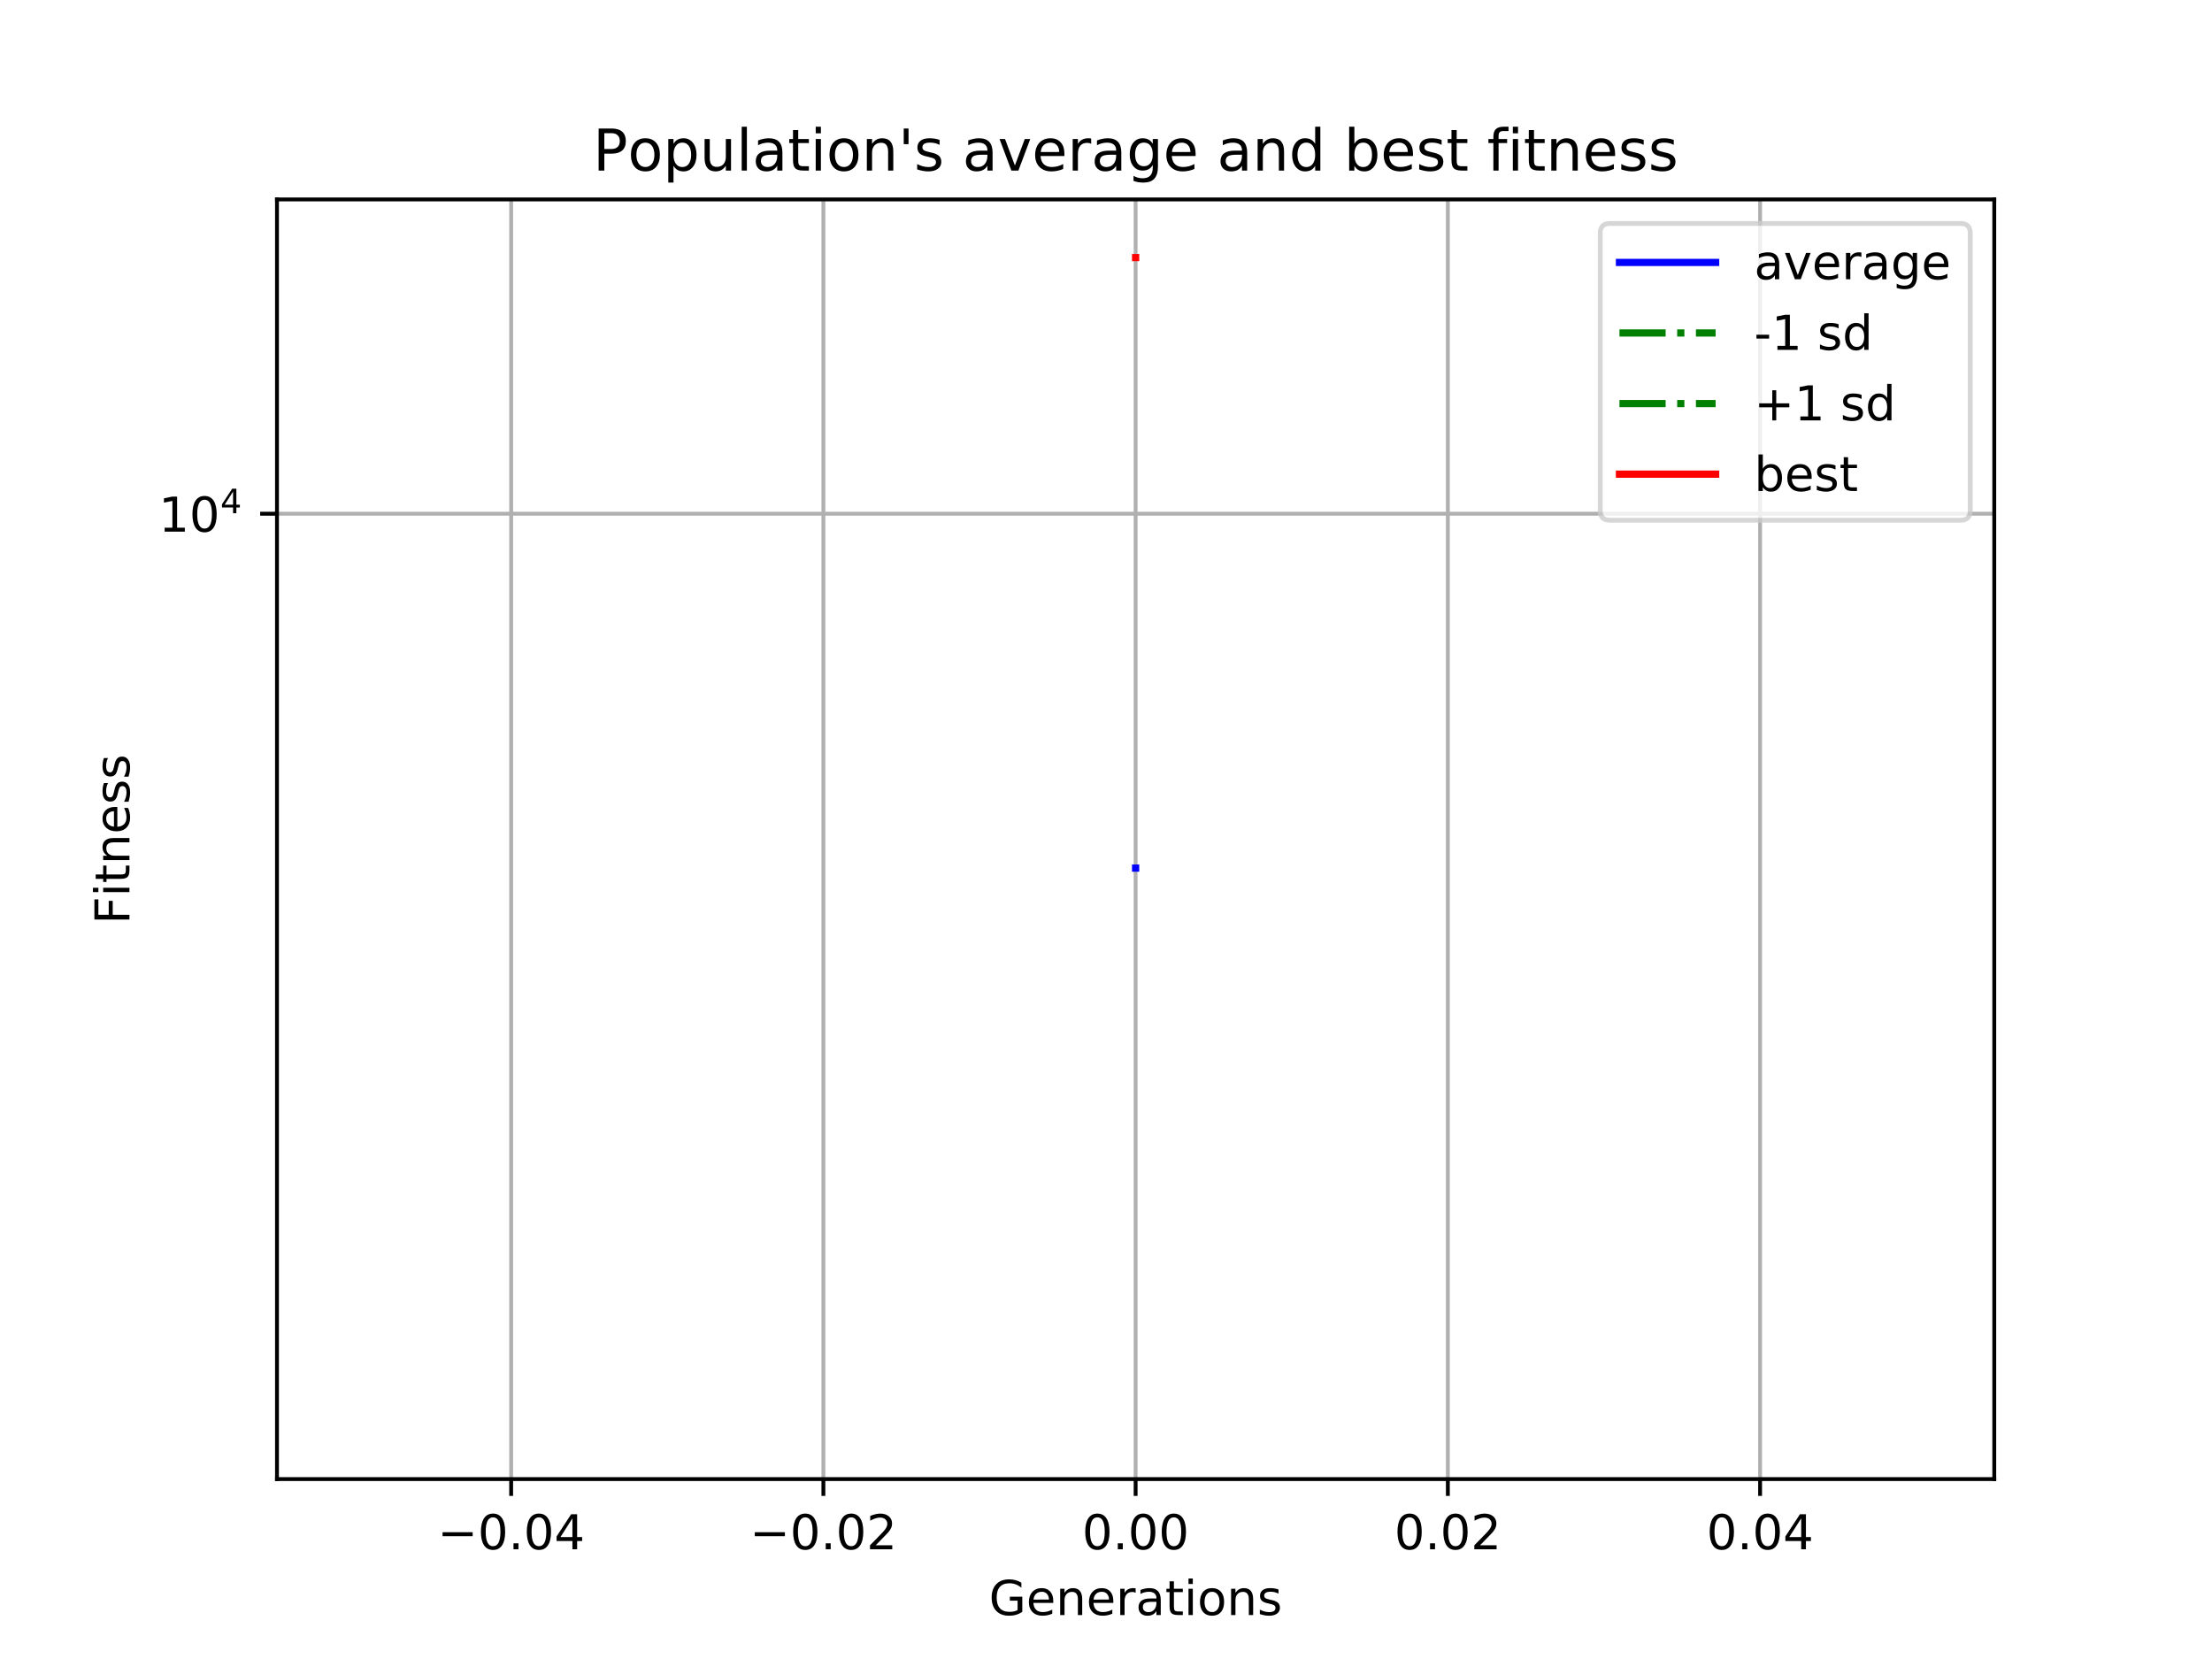
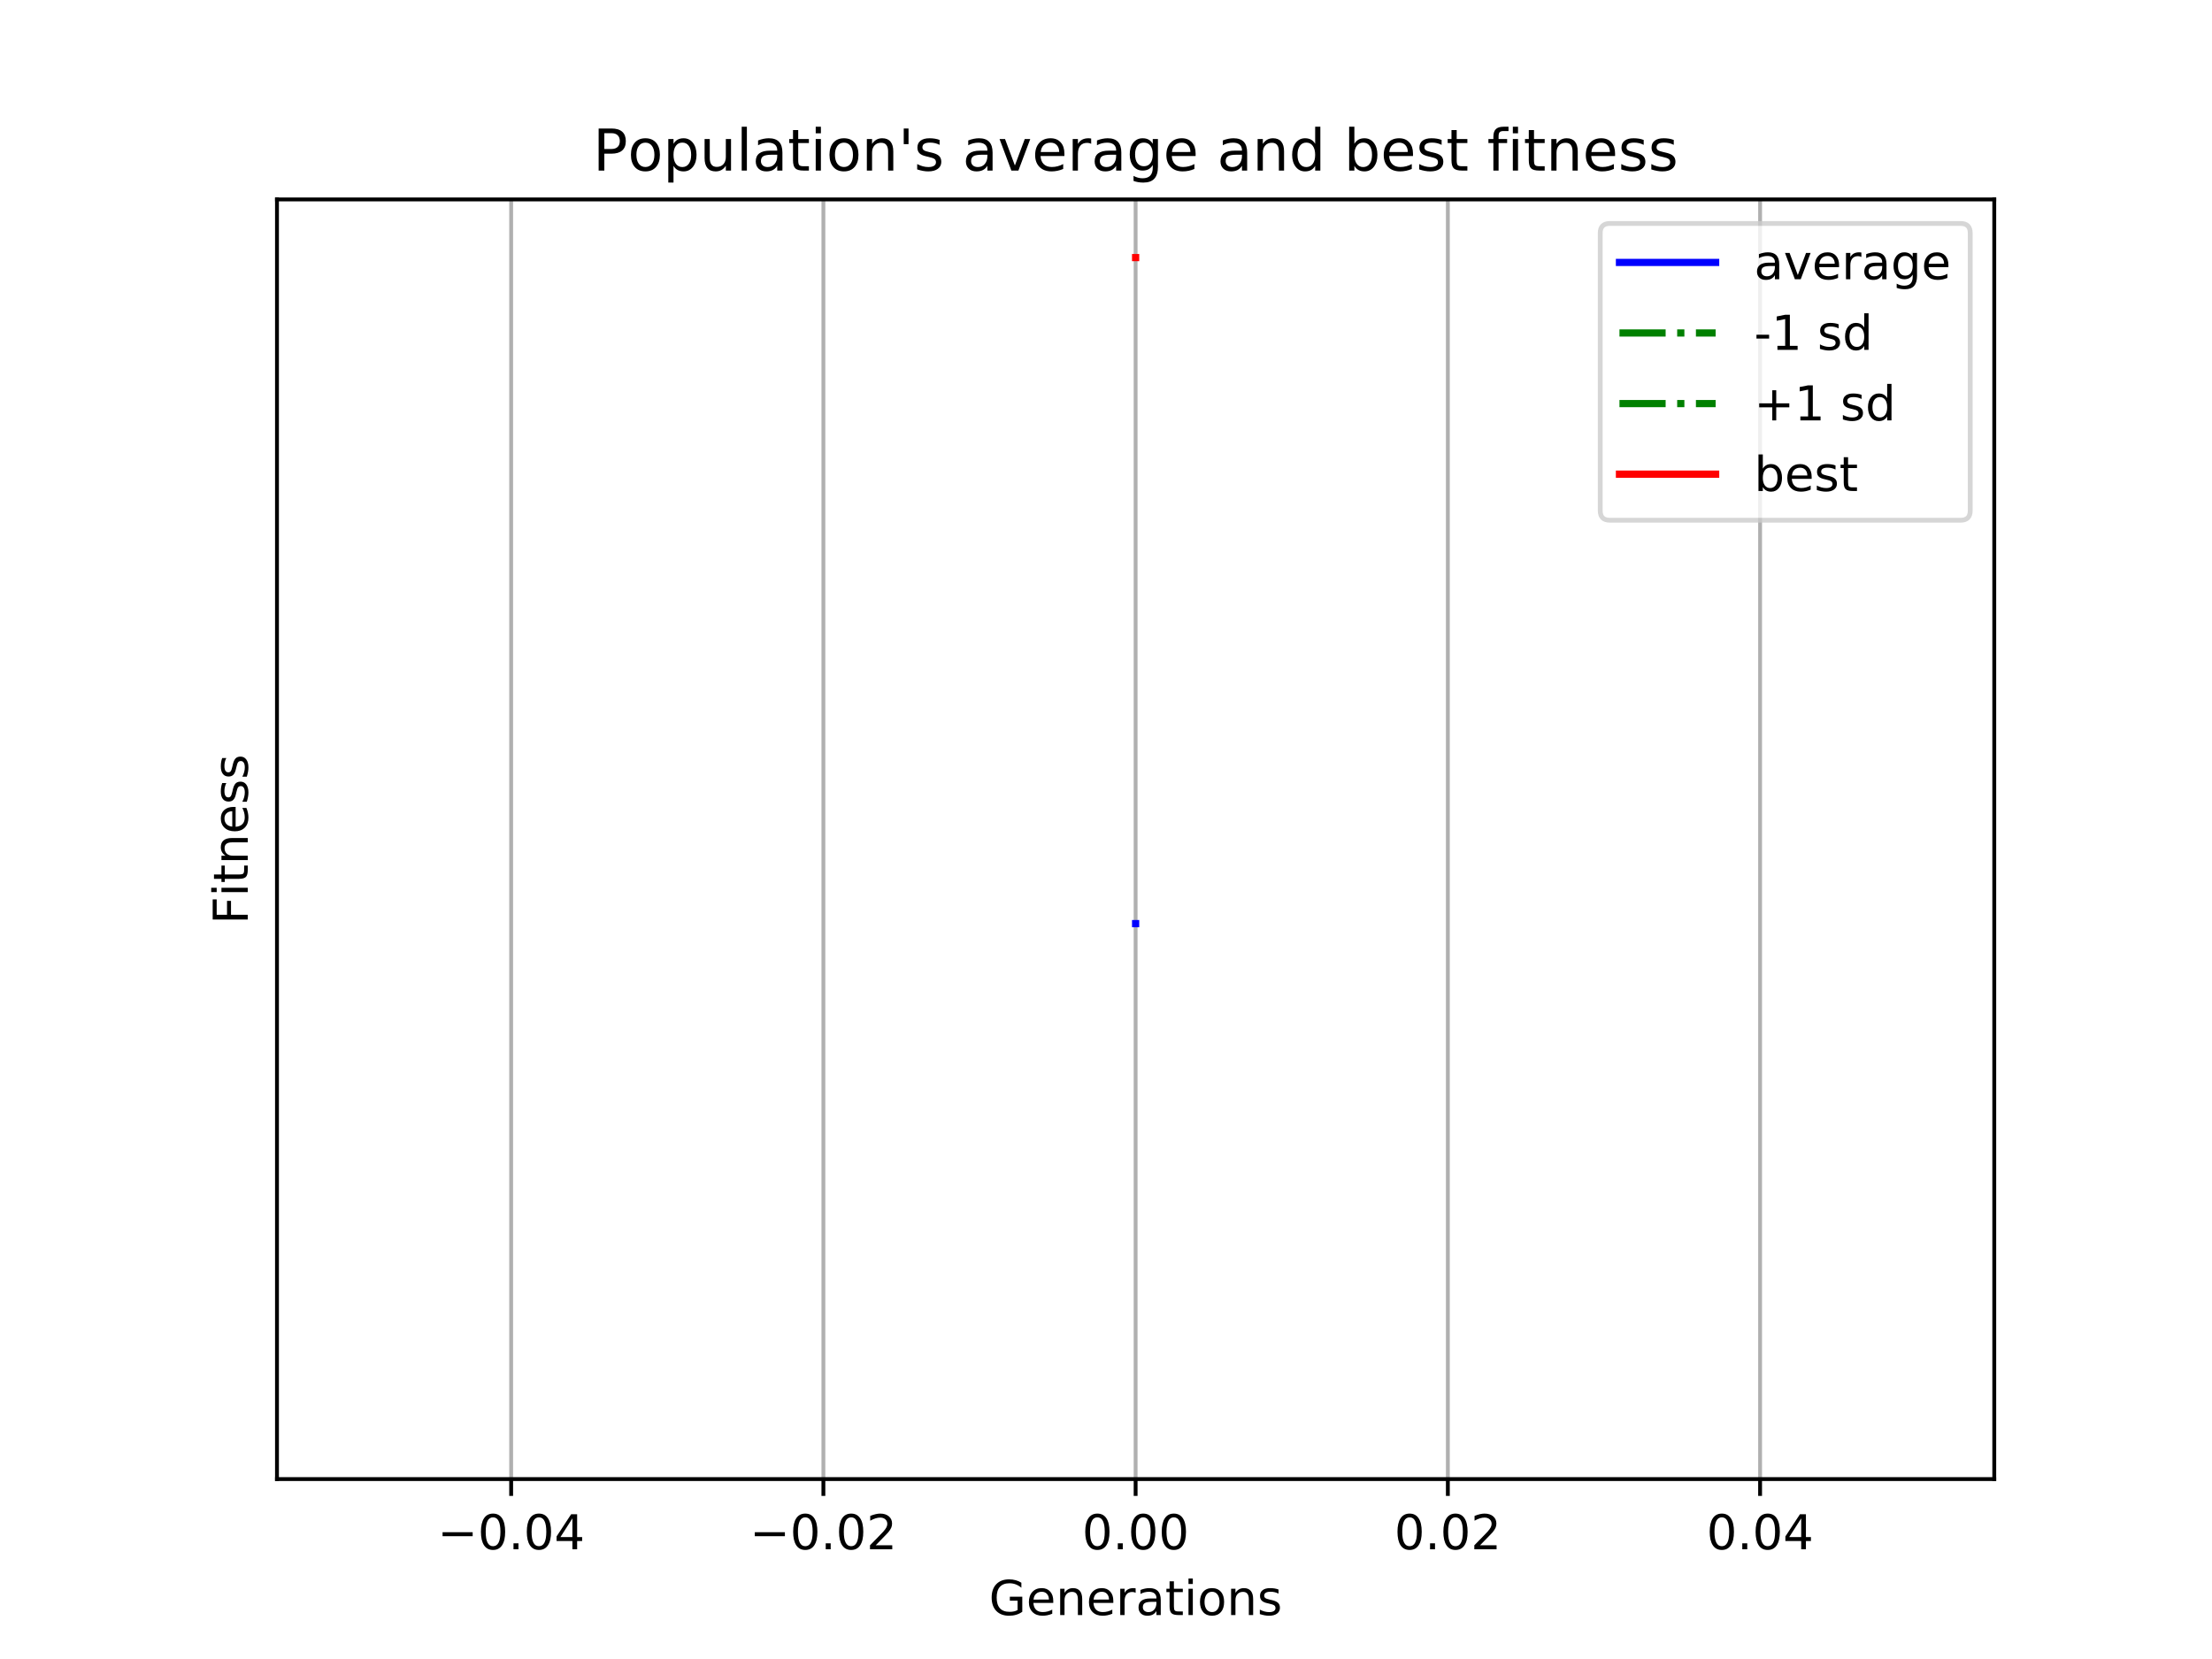
<svg xmlns="http://www.w3.org/2000/svg" xmlns:xlink="http://www.w3.org/1999/xlink" height="345pt" version="1.1" viewBox="0 0 460 345" width="460pt">
  <defs>
    <style type="text/css">
*{stroke-linecap:butt;stroke-linejoin:round;}
  </style>
  </defs>
  <g id="figure_1">
    <g id="patch_1">
      <path d="M 0 345.6  L 460.8 345.6  L 460.8 0  L 0 0  z " style="fill:#ffffff;" />
    </g>
    <g id="axes_1">
      <g id="patch_2">
        <path d="M 57.6 307.584  L 414.72 307.584  L 414.72 41.472  L 57.6 41.472  z " style="fill:#ffffff;" />
      </g>
      <g id="matplotlib.axis_1">
        <g id="xtick_1">
          <g id="line2d_1">
-             <path clip-path="url(#pa293007d3a)" d="M 106.298 307.584  L 106.298 41.472  " style="fill:none;stroke:#b0b0b0;stroke-linecap:square;stroke-width:0.8;" />
+             <path clip-path="url(#p4655fd6256)" d="M 106.298 307.584  L 106.298 41.472  " style="fill:none;stroke:#b0b0b0;stroke-linecap:square;stroke-width:0.8;" />
          </g>
          <g id="line2d_2">
            <defs>
-               <path d="M 0 0  L 0 3.5  " id="m9f7712fd68" style="stroke:#000000;stroke-width:0.8;" />
+               <path d="M 0 0  L 0 3.5  " id="md8f0e5d4e6" style="stroke:#000000;stroke-width:0.8;" />
            </defs>
            <g>
-               <use style="stroke:#000000;stroke-width:0.8;" x="106.298" xlink:href="#m9f7712fd68" y="307.584" />
+               <use style="stroke:#000000;stroke-width:0.8;" x="106.298" xlink:href="#md8f0e5d4e6" y="307.584" />
            </g>
          </g>
          <g id="text_1">
            <defs>
              <path d="M 10.594 35.5  L 73.188 35.5  L 73.188 27.203  L 10.594 27.203  z " id="DejaVuSans-2212" />
              <path d="M 31.781 66.406  Q 24.172 66.406 20.328 58.906  Q 16.5 51.422 16.5 36.375  Q 16.5 21.391 20.328 13.891  Q 24.172 6.391 31.781 6.391  Q 39.453 6.391 43.281 13.891  Q 47.125 21.391 47.125 36.375  Q 47.125 51.422 43.281 58.906  Q 39.453 66.406 31.781 66.406  z M 31.781 74.219  Q 44.047 74.219 50.516 64.516  Q 56.984 54.828 56.984 36.375  Q 56.984 17.969 50.516 8.266  Q 44.047 -1.422 31.781 -1.422  Q 19.531 -1.422 13.062 8.266  Q 6.594 17.969 6.594 36.375  Q 6.594 54.828 13.062 64.516  Q 19.531 74.219 31.781 74.219  z " id="DejaVuSans-30" />
              <path d="M 10.688 12.406  L 21 12.406  L 21 0  L 10.688 0  z " id="DejaVuSans-2e" />
              <path d="M 37.797 64.312  L 12.891 25.391  L 37.797 25.391  z M 35.203 72.906  L 47.609 72.906  L 47.609 25.391  L 58.016 25.391  L 58.016 17.188  L 47.609 17.188  L 47.609 0  L 37.797 0  L 37.797 17.188  L 4.891 17.188  L 4.891 26.703  z " id="DejaVuSans-34" />
            </defs>
            <g transform="translate(90.97553 322.1824)scale(0.1 -0.1)">
              <use xlink:href="#DejaVuSans-2212" />
              <use x="83.789" xlink:href="#DejaVuSans-30" />
              <use x="147.412" xlink:href="#DejaVuSans-2e" />
              <use x="179.199" xlink:href="#DejaVuSans-30" />
              <use x="242.822" xlink:href="#DejaVuSans-34" />
            </g>
          </g>
        </g>
        <g id="xtick_2">
          <g id="line2d_3">
-             <path clip-path="url(#pa293007d3a)" d="M 171.229 307.584  L 171.229 41.472  " style="fill:none;stroke:#b0b0b0;stroke-linecap:square;stroke-width:0.8;" />
+             <path clip-path="url(#p4655fd6256)" d="M 171.229 307.584  L 171.229 41.472  " style="fill:none;stroke:#b0b0b0;stroke-linecap:square;stroke-width:0.8;" />
          </g>
          <g id="line2d_4">
            <g>
-               <use style="stroke:#000000;stroke-width:0.8;" x="171.229" xlink:href="#m9f7712fd68" y="307.584" />
+               <use style="stroke:#000000;stroke-width:0.8;" x="171.229" xlink:href="#md8f0e5d4e6" y="307.584" />
            </g>
          </g>
          <g id="text_2">
            <defs>
              <path d="M 19.188 8.297  L 53.609 8.297  L 53.609 0  L 7.328 0  L 7.328 8.297  Q 12.938 14.109 22.625 23.891  Q 32.328 33.688 34.812 36.531  Q 39.547 41.844 41.422 45.531  Q 43.312 49.219 43.312 52.781  Q 43.312 58.594 39.234 62.25  Q 35.156 65.922 28.609 65.922  Q 23.969 65.922 18.812 64.312  Q 13.672 62.703 7.812 59.422  L 7.812 69.391  Q 13.766 71.781 18.938 73  Q 24.125 74.219 28.422 74.219  Q 39.75 74.219 46.484 68.547  Q 53.219 62.891 53.219 53.422  Q 53.219 48.922 51.531 44.891  Q 49.859 40.875 45.406 35.406  Q 44.188 33.984 37.641 27.219  Q 31.109 20.453 19.188 8.297  z " id="DejaVuSans-32" />
            </defs>
            <g transform="translate(155.9064 322.1824)scale(0.1 -0.1)">
              <use xlink:href="#DejaVuSans-2212" />
              <use x="83.789" xlink:href="#DejaVuSans-30" />
              <use x="147.412" xlink:href="#DejaVuSans-2e" />
              <use x="179.199" xlink:href="#DejaVuSans-30" />
              <use x="242.822" xlink:href="#DejaVuSans-32" />
            </g>
          </g>
        </g>
        <g id="xtick_3">
          <g id="line2d_5">
-             <path clip-path="url(#pa293007d3a)" d="M 236.16 307.584  L 236.16 41.472  " style="fill:none;stroke:#b0b0b0;stroke-linecap:square;stroke-width:0.8;" />
+             <path clip-path="url(#p4655fd6256)" d="M 236.16 307.584  L 236.16 41.472  " style="fill:none;stroke:#b0b0b0;stroke-linecap:square;stroke-width:0.8;" />
          </g>
          <g id="line2d_6">
            <g>
-               <use style="stroke:#000000;stroke-width:0.8;" x="236.16" xlink:href="#m9f7712fd68" y="307.584" />
+               <use style="stroke:#000000;stroke-width:0.8;" x="236.16" xlink:href="#md8f0e5d4e6" y="307.584" />
            </g>
          </g>
          <g id="text_3">
            <g transform="translate(225.0272 322.1824)scale(0.1 -0.1)">
              <use xlink:href="#DejaVuSans-30" />
              <use x="63.623" xlink:href="#DejaVuSans-2e" />
              <use x="95.41" xlink:href="#DejaVuSans-30" />
              <use x="159.033" xlink:href="#DejaVuSans-30" />
            </g>
          </g>
        </g>
        <g id="xtick_4">
          <g id="line2d_7">
-             <path clip-path="url(#pa293007d3a)" d="M 301.091 307.584  L 301.091 41.472  " style="fill:none;stroke:#b0b0b0;stroke-linecap:square;stroke-width:0.8;" />
+             <path clip-path="url(#p4655fd6256)" d="M 301.091 307.584  L 301.091 41.472  " style="fill:none;stroke:#b0b0b0;stroke-linecap:square;stroke-width:0.8;" />
          </g>
          <g id="line2d_8">
            <g>
-               <use style="stroke:#000000;stroke-width:0.8;" x="301.091" xlink:href="#m9f7712fd68" y="307.584" />
+               <use style="stroke:#000000;stroke-width:0.8;" x="301.091" xlink:href="#md8f0e5d4e6" y="307.584" />
            </g>
          </g>
          <g id="text_4">
            <g transform="translate(289.9581 322.1824)scale(0.1 -0.1)">
              <use xlink:href="#DejaVuSans-30" />
              <use x="63.623" xlink:href="#DejaVuSans-2e" />
              <use x="95.41" xlink:href="#DejaVuSans-30" />
              <use x="159.033" xlink:href="#DejaVuSans-32" />
            </g>
          </g>
        </g>
        <g id="xtick_5">
          <g id="line2d_9">
-             <path clip-path="url(#pa293007d3a)" d="M 366.022 307.584  L 366.022 41.472  " style="fill:none;stroke:#b0b0b0;stroke-linecap:square;stroke-width:0.8;" />
+             <path clip-path="url(#p4655fd6256)" d="M 366.022 307.584  L 366.022 41.472  " style="fill:none;stroke:#b0b0b0;stroke-linecap:square;stroke-width:0.8;" />
          </g>
          <g id="line2d_10">
            <g>
-               <use style="stroke:#000000;stroke-width:0.8;" x="366.022" xlink:href="#m9f7712fd68" y="307.584" />
+               <use style="stroke:#000000;stroke-width:0.8;" x="366.022" xlink:href="#md8f0e5d4e6" y="307.584" />
            </g>
          </g>
          <g id="text_5">
            <g transform="translate(354.889 322.1824)scale(0.1 -0.1)">
              <use xlink:href="#DejaVuSans-30" />
              <use x="63.623" xlink:href="#DejaVuSans-2e" />
              <use x="95.41" xlink:href="#DejaVuSans-30" />
              <use x="159.033" xlink:href="#DejaVuSans-34" />
            </g>
          </g>
        </g>
        <g id="text_6">
          <defs>
            <path d="M 59.516 10.406  L 59.516 29.984  L 43.406 29.984  L 43.406 38.094  L 69.281 38.094  L 69.281 6.781  Q 63.578 2.734 56.688 0.656  Q 49.812 -1.422 42 -1.422  Q 24.906 -1.422 15.25 8.562  Q 5.609 18.562 5.609 36.375  Q 5.609 54.25 15.25 64.234  Q 24.906 74.219 42 74.219  Q 49.125 74.219 55.547 72.453  Q 61.969 70.703 67.391 67.281  L 67.391 56.781  Q 61.922 61.422 55.766 63.766  Q 49.609 66.109 42.828 66.109  Q 29.438 66.109 22.719 58.641  Q 16.016 51.172 16.016 36.375  Q 16.016 21.625 22.719 14.156  Q 29.438 6.688 42.828 6.688  Q 48.047 6.688 52.141 7.594  Q 56.25 8.5 59.516 10.406  z " id="DejaVuSans-47" />
            <path d="M 56.203 29.594  L 56.203 25.203  L 14.891 25.203  Q 15.484 15.922 20.484 11.062  Q 25.484 6.203 34.422 6.203  Q 39.594 6.203 44.453 7.469  Q 49.312 8.734 54.109 11.281  L 54.109 2.781  Q 49.266 0.734 44.188 -0.344  Q 39.109 -1.422 33.891 -1.422  Q 20.797 -1.422 13.156 6.188  Q 5.516 13.812 5.516 26.812  Q 5.516 40.234 12.766 48.109  Q 20.016 56 32.328 56  Q 43.359 56 49.781 48.891  Q 56.203 41.797 56.203 29.594  z M 47.219 32.234  Q 47.125 39.594 43.094 43.984  Q 39.062 48.391 32.422 48.391  Q 24.906 48.391 20.391 44.141  Q 15.875 39.891 15.188 32.172  z " id="DejaVuSans-65" />
            <path d="M 54.891 33.016  L 54.891 0  L 45.906 0  L 45.906 32.719  Q 45.906 40.484 42.875 44.328  Q 39.844 48.188 33.797 48.188  Q 26.516 48.188 22.312 43.547  Q 18.109 38.922 18.109 30.906  L 18.109 0  L 9.078 0  L 9.078 54.688  L 18.109 54.688  L 18.109 46.188  Q 21.344 51.125 25.703 53.562  Q 30.078 56 35.797 56  Q 45.219 56 50.047 50.172  Q 54.891 44.344 54.891 33.016  z " id="DejaVuSans-6e" />
            <path d="M 41.109 46.297  Q 39.594 47.172 37.812 47.578  Q 36.031 48 33.891 48  Q 26.266 48 22.188 43.047  Q 18.109 38.094 18.109 28.812  L 18.109 0  L 9.078 0  L 9.078 54.688  L 18.109 54.688  L 18.109 46.188  Q 20.953 51.172 25.484 53.578  Q 30.031 56 36.531 56  Q 37.453 56 38.578 55.875  Q 39.703 55.766 41.062 55.516  z " id="DejaVuSans-72" />
            <path d="M 34.281 27.484  Q 23.391 27.484 19.188 25  Q 14.984 22.516 14.984 16.5  Q 14.984 11.719 18.141 8.906  Q 21.297 6.109 26.703 6.109  Q 34.188 6.109 38.703 11.406  Q 43.219 16.703 43.219 25.484  L 43.219 27.484  z M 52.203 31.203  L 52.203 0  L 43.219 0  L 43.219 8.297  Q 40.141 3.328 35.547 0.953  Q 30.953 -1.422 24.312 -1.422  Q 15.922 -1.422 10.953 3.297  Q 6 8.016 6 15.922  Q 6 25.141 12.172 29.828  Q 18.359 34.516 30.609 34.516  L 43.219 34.516  L 43.219 35.406  Q 43.219 41.609 39.141 45  Q 35.062 48.391 27.688 48.391  Q 23 48.391 18.547 47.266  Q 14.109 46.141 10.016 43.891  L 10.016 52.203  Q 14.938 54.109 19.578 55.047  Q 24.219 56 28.609 56  Q 40.484 56 46.344 49.844  Q 52.203 43.703 52.203 31.203  z " id="DejaVuSans-61" />
            <path d="M 18.312 70.219  L 18.312 54.688  L 36.812 54.688  L 36.812 47.703  L 18.312 47.703  L 18.312 18.016  Q 18.312 11.328 20.141 9.422  Q 21.969 7.516 27.594 7.516  L 36.812 7.516  L 36.812 0  L 27.594 0  Q 17.188 0 13.234 3.875  Q 9.281 7.766 9.281 18.016  L 9.281 47.703  L 2.688 47.703  L 2.688 54.688  L 9.281 54.688  L 9.281 70.219  z " id="DejaVuSans-74" />
            <path d="M 9.422 54.688  L 18.406 54.688  L 18.406 0  L 9.422 0  z M 9.422 75.984  L 18.406 75.984  L 18.406 64.594  L 9.422 64.594  z " id="DejaVuSans-69" />
            <path d="M 30.609 48.391  Q 23.391 48.391 19.188 42.75  Q 14.984 37.109 14.984 27.297  Q 14.984 17.484 19.156 11.844  Q 23.344 6.203 30.609 6.203  Q 37.797 6.203 41.984 11.859  Q 46.188 17.531 46.188 27.297  Q 46.188 37.016 41.984 42.703  Q 37.797 48.391 30.609 48.391  z M 30.609 56  Q 42.328 56 49.016 48.375  Q 55.719 40.766 55.719 27.297  Q 55.719 13.875 49.016 6.219  Q 42.328 -1.422 30.609 -1.422  Q 18.844 -1.422 12.172 6.219  Q 5.516 13.875 5.516 27.297  Q 5.516 40.766 12.172 48.375  Q 18.844 56 30.609 56  z " id="DejaVuSans-6f" />
            <path d="M 44.281 53.078  L 44.281 44.578  Q 40.484 46.531 36.375 47.5  Q 32.281 48.484 27.875 48.484  Q 21.188 48.484 17.844 46.438  Q 14.5 44.391 14.5 40.281  Q 14.5 37.156 16.891 35.375  Q 19.281 33.594 26.516 31.984  L 29.594 31.297  Q 39.156 29.25 43.188 25.516  Q 47.219 21.781 47.219 15.094  Q 47.219 7.469 41.188 3.016  Q 35.156 -1.422 24.609 -1.422  Q 20.219 -1.422 15.453 -0.562  Q 10.688 0.297 5.422 2  L 5.422 11.281  Q 10.406 8.688 15.234 7.391  Q 20.062 6.109 24.812 6.109  Q 31.156 6.109 34.562 8.281  Q 37.984 10.453 37.984 14.406  Q 37.984 18.062 35.516 20.016  Q 33.062 21.969 24.703 23.781  L 21.578 24.516  Q 13.234 26.266 9.516 29.906  Q 5.812 33.547 5.812 39.891  Q 5.812 47.609 11.281 51.797  Q 16.75 56 26.812 56  Q 31.781 56 36.172 55.266  Q 40.578 54.547 44.281 53.078  z " id="DejaVuSans-73" />
          </defs>
          <g transform="translate(205.6623 335.8606)scale(0.1 -0.1)">
            <use xlink:href="#DejaVuSans-47" />
            <use x="77.49" xlink:href="#DejaVuSans-65" />
            <use x="139.014" xlink:href="#DejaVuSans-6e" />
            <use x="202.393" xlink:href="#DejaVuSans-65" />
            <use x="263.916" xlink:href="#DejaVuSans-72" />
            <use x="305.029" xlink:href="#DejaVuSans-61" />
            <use x="366.309" xlink:href="#DejaVuSans-74" />
            <use x="405.518" xlink:href="#DejaVuSans-69" />
            <use x="433.301" xlink:href="#DejaVuSans-6f" />
            <use x="494.482" xlink:href="#DejaVuSans-6e" />
            <use x="557.861" xlink:href="#DejaVuSans-73" />
          </g>
        </g>
      </g>
      <g id="matplotlib.axis_2">
-         <g id="ytick_1">
-           <g id="line2d_11">
-             <path clip-path="url(#pa293007d3a)" d="M 57.6 106.831  L 414.72 106.831  " style="fill:none;stroke:#b0b0b0;stroke-linecap:square;stroke-width:0.8;" />
-           </g>
-           <g id="line2d_12">
-             <defs>
-               <path d="M 0 0  L -3.5 0  " id="ma085d88718" style="stroke:#000000;stroke-width:0.8;" />
-             </defs>
-             <g>
-               <use style="stroke:#000000;stroke-width:0.8;" x="57.6" xlink:href="#ma085d88718" y="106.831" />
-             </g>
-           </g>
-           <g id="text_7">
-             <defs>
-               <path d="M 12.406 8.297  L 28.516 8.297  L 28.516 63.922  L 10.984 60.406  L 10.984 69.391  L 28.422 72.906  L 38.281 72.906  L 38.281 8.297  L 54.391 8.297  L 54.391 0  L 12.406 0  z " id="DejaVuSans-31" />
-             </defs>
-             <g transform="translate(33 110.6298)scale(0.1 -0.1)">
-               <use transform="translate(0 0.684375)" xlink:href="#DejaVuSans-31" />
-               <use transform="translate(63.62305 0.684375)" xlink:href="#DejaVuSans-30" />
-               <use transform="translate(128.2031 38.96563)scale(0.7)" xlink:href="#DejaVuSans-34" />
-             </g>
-           </g>
-         </g>
-         <g id="ytick_2">
-           <g id="line2d_13">
-             <defs>
-               <path d="M 0 0  L -2 0  " id="m8a34fb9df0" style="stroke:#000000;stroke-width:0.6;" />
-             </defs>
-             <g>
-               <use style="stroke:#000000;stroke-width:0.6;" x="57.6" xlink:href="#m8a34fb9df0" y="106.831" />
-             </g>
-           </g>
-         </g>
-         <g id="text_8">
+         <g id="text_7">
          <defs>
            <path d="M 9.812 72.906  L 51.703 72.906  L 51.703 64.594  L 19.672 64.594  L 19.672 43.109  L 48.578 43.109  L 48.578 34.812  L 19.672 34.812  L 19.672 0  L 9.812 0  z " id="DejaVuSans-46" />
          </defs>
-           <g transform="translate(26.92031 192.2022)rotate(-90)scale(0.1 -0.1)">
+           <g transform="translate(51.52031 192.2022)rotate(-90)scale(0.1 -0.1)">
            <use xlink:href="#DejaVuSans-46" />
            <use x="57.41" xlink:href="#DejaVuSans-69" />
            <use x="85.193" xlink:href="#DejaVuSans-74" />
            <use x="124.402" xlink:href="#DejaVuSans-6e" />
            <use x="187.781" xlink:href="#DejaVuSans-65" />
            <use x="249.305" xlink:href="#DejaVuSans-73" />
            <use x="301.404" xlink:href="#DejaVuSans-73" />
          </g>
        </g>
      </g>
+       <g id="line2d_11">
+         <path clip-path="url(#p4655fd6256)" d="M 236.16 192.076  " style="fill:none;stroke:#0000ff;stroke-linecap:square;stroke-width:1.5;" />
+       </g>
+       <g id="line2d_12">
+         <path clip-path="url(#p4655fd6256)" d="M 236.16 295.488  " style="fill:none;stroke:#008000;stroke-dasharray:9.6,2.4,1.5,2.4;stroke-dashoffset:0;stroke-width:1.5;" />
+       </g>
+       <g id="line2d_13">
+         <path clip-path="url(#p4655fd6256)" d="M 236.16 100.939  " style="fill:none;stroke:#008000;stroke-dasharray:9.6,2.4,1.5,2.4;stroke-dashoffset:0;stroke-width:1.5;" />
+       </g>
      <g id="line2d_14">
-         <path clip-path="url(#pa293007d3a)" d="M 236.16 180.527  " style="fill:none;stroke:#0000ff;stroke-linecap:square;stroke-width:1.5;" />
-       </g>
-       <g id="line2d_15">
-         <path clip-path="url(#pa293007d3a)" d="M 236.16 295.488  " style="fill:none;stroke:#008000;stroke-dasharray:9.6,2.4,1.5,2.4;stroke-dashoffset:0;stroke-width:1.5;" />
-       </g>
-       <g id="line2d_16">
-         <path clip-path="url(#pa293007d3a)" d="M 236.16 107.385  " style="fill:none;stroke:#008000;stroke-dasharray:9.6,2.4,1.5,2.4;stroke-dashoffset:0;stroke-width:1.5;" />
-       </g>
-       <g id="line2d_17">
-         <path clip-path="url(#pa293007d3a)" d="M 236.16 53.568  " style="fill:none;stroke:#ff0000;stroke-linecap:square;stroke-width:1.5;" />
+         <path clip-path="url(#p4655fd6256)" d="M 236.16 53.568  " style="fill:none;stroke:#ff0000;stroke-linecap:square;stroke-width:1.5;" />
      </g>
      <g id="patch_3">
        <path d="M 57.6 307.584  L 57.6 41.472  " style="fill:none;stroke:#000000;stroke-linecap:square;stroke-linejoin:miter;stroke-width:0.8;" />
      </g>
      <g id="patch_4">
        <path d="M 414.72 307.584  L 414.72 41.472  " style="fill:none;stroke:#000000;stroke-linecap:square;stroke-linejoin:miter;stroke-width:0.8;" />
      </g>
      <g id="patch_5">
        <path d="M 57.6 307.584  L 414.72 307.584  " style="fill:none;stroke:#000000;stroke-linecap:square;stroke-linejoin:miter;stroke-width:0.8;" />
      </g>
      <g id="patch_6">
        <path d="M 57.6 41.472  L 414.72 41.472  " style="fill:none;stroke:#000000;stroke-linecap:square;stroke-linejoin:miter;stroke-width:0.8;" />
      </g>
-       <g id="text_9">
+       <g id="text_8">
        <defs>
          <path d="M 19.672 64.797  L 19.672 37.406  L 32.078 37.406  Q 38.969 37.406 42.719 40.969  Q 46.484 44.531 46.484 51.125  Q 46.484 57.672 42.719 61.234  Q 38.969 64.797 32.078 64.797  z M 9.812 72.906  L 32.078 72.906  Q 44.344 72.906 50.609 67.359  Q 56.891 61.812 56.891 51.125  Q 56.891 40.328 50.609 34.812  Q 44.344 29.297 32.078 29.297  L 19.672 29.297  L 19.672 0  L 9.812 0  z " id="DejaVuSans-50" />
          <path d="M 18.109 8.203  L 18.109 -20.797  L 9.078 -20.797  L 9.078 54.688  L 18.109 54.688  L 18.109 46.391  Q 20.953 51.266 25.266 53.625  Q 29.594 56 35.594 56  Q 45.562 56 51.781 48.094  Q 58.016 40.188 58.016 27.297  Q 58.016 14.406 51.781 6.484  Q 45.562 -1.422 35.594 -1.422  Q 29.594 -1.422 25.266 0.953  Q 20.953 3.328 18.109 8.203  z M 48.688 27.297  Q 48.688 37.203 44.609 42.844  Q 40.531 48.484 33.406 48.484  Q 26.266 48.484 22.188 42.844  Q 18.109 37.203 18.109 27.297  Q 18.109 17.391 22.188 11.75  Q 26.266 6.109 33.406 6.109  Q 40.531 6.109 44.609 11.75  Q 48.688 17.391 48.688 27.297  z " id="DejaVuSans-70" />
          <path d="M 8.5 21.578  L 8.5 54.688  L 17.484 54.688  L 17.484 21.922  Q 17.484 14.156 20.5 10.266  Q 23.531 6.391 29.594 6.391  Q 36.859 6.391 41.078 11.031  Q 45.312 15.672 45.312 23.688  L 45.312 54.688  L 54.297 54.688  L 54.297 0  L 45.312 0  L 45.312 8.406  Q 42.047 3.422 37.719 1  Q 33.406 -1.422 27.688 -1.422  Q 18.266 -1.422 13.375 4.438  Q 8.5 10.297 8.5 21.578  z M 31.109 56  z " id="DejaVuSans-75" />
          <path d="M 9.422 75.984  L 18.406 75.984  L 18.406 0  L 9.422 0  z " id="DejaVuSans-6c" />
          <path d="M 17.922 72.906  L 17.922 45.797  L 9.625 45.797  L 9.625 72.906  z " id="DejaVuSans-27" />
          <path id="DejaVuSans-20" />
          <path d="M 2.984 54.688  L 12.5 54.688  L 29.594 8.797  L 46.688 54.688  L 56.203 54.688  L 35.688 0  L 23.484 0  z " id="DejaVuSans-76" />
          <path d="M 45.406 27.984  Q 45.406 37.75 41.375 43.109  Q 37.359 48.484 30.078 48.484  Q 22.859 48.484 18.828 43.109  Q 14.797 37.75 14.797 27.984  Q 14.797 18.266 18.828 12.891  Q 22.859 7.516 30.078 7.516  Q 37.359 7.516 41.375 12.891  Q 45.406 18.266 45.406 27.984  z M 54.391 6.781  Q 54.391 -7.172 48.188 -13.984  Q 42 -20.797 29.203 -20.797  Q 24.469 -20.797 20.266 -20.094  Q 16.062 -19.391 12.109 -17.922  L 12.109 -9.188  Q 16.062 -11.328 19.922 -12.344  Q 23.781 -13.375 27.781 -13.375  Q 36.625 -13.375 41.016 -8.766  Q 45.406 -4.156 45.406 5.172  L 45.406 9.625  Q 42.625 4.781 38.281 2.391  Q 33.938 0 27.875 0  Q 17.828 0 11.672 7.656  Q 5.516 15.328 5.516 27.984  Q 5.516 40.672 11.672 48.328  Q 17.828 56 27.875 56  Q 33.938 56 38.281 53.609  Q 42.625 51.219 45.406 46.391  L 45.406 54.688  L 54.391 54.688  z " id="DejaVuSans-67" />
          <path d="M 45.406 46.391  L 45.406 75.984  L 54.391 75.984  L 54.391 0  L 45.406 0  L 45.406 8.203  Q 42.578 3.328 38.25 0.953  Q 33.938 -1.422 27.875 -1.422  Q 17.969 -1.422 11.734 6.484  Q 5.516 14.406 5.516 27.297  Q 5.516 40.188 11.734 48.094  Q 17.969 56 27.875 56  Q 33.938 56 38.25 53.625  Q 42.578 51.266 45.406 46.391  z M 14.797 27.297  Q 14.797 17.391 18.875 11.75  Q 22.953 6.109 30.078 6.109  Q 37.203 6.109 41.297 11.75  Q 45.406 17.391 45.406 27.297  Q 45.406 37.203 41.297 42.844  Q 37.203 48.484 30.078 48.484  Q 22.953 48.484 18.875 42.844  Q 14.797 37.203 14.797 27.297  z " id="DejaVuSans-64" />
          <path d="M 48.688 27.297  Q 48.688 37.203 44.609 42.844  Q 40.531 48.484 33.406 48.484  Q 26.266 48.484 22.188 42.844  Q 18.109 37.203 18.109 27.297  Q 18.109 17.391 22.188 11.75  Q 26.266 6.109 33.406 6.109  Q 40.531 6.109 44.609 11.75  Q 48.688 17.391 48.688 27.297  z M 18.109 46.391  Q 20.953 51.266 25.266 53.625  Q 29.594 56 35.594 56  Q 45.562 56 51.781 48.094  Q 58.016 40.188 58.016 27.297  Q 58.016 14.406 51.781 6.484  Q 45.562 -1.422 35.594 -1.422  Q 29.594 -1.422 25.266 0.953  Q 20.953 3.328 18.109 8.203  L 18.109 0  L 9.078 0  L 9.078 75.984  L 18.109 75.984  z " id="DejaVuSans-62" />
          <path d="M 37.109 75.984  L 37.109 68.5  L 28.516 68.5  Q 23.688 68.5 21.797 66.547  Q 19.922 64.594 19.922 59.516  L 19.922 54.688  L 34.719 54.688  L 34.719 47.703  L 19.922 47.703  L 19.922 0  L 10.891 0  L 10.891 47.703  L 2.297 47.703  L 2.297 54.688  L 10.891 54.688  L 10.891 58.5  Q 10.891 67.625 15.141 71.797  Q 19.391 75.984 28.609 75.984  z " id="DejaVuSans-66" />
        </defs>
        <g transform="translate(123.315 35.472)scale(0.12 -0.12)">
          <use xlink:href="#DejaVuSans-50" />
          <use x="60.256" xlink:href="#DejaVuSans-6f" />
          <use x="121.438" xlink:href="#DejaVuSans-70" />
          <use x="184.914" xlink:href="#DejaVuSans-75" />
          <use x="248.293" xlink:href="#DejaVuSans-6c" />
          <use x="276.076" xlink:href="#DejaVuSans-61" />
          <use x="337.355" xlink:href="#DejaVuSans-74" />
          <use x="376.564" xlink:href="#DejaVuSans-69" />
          <use x="404.348" xlink:href="#DejaVuSans-6f" />
          <use x="465.529" xlink:href="#DejaVuSans-6e" />
          <use x="528.908" xlink:href="#DejaVuSans-27" />
          <use x="556.398" xlink:href="#DejaVuSans-73" />
          <use x="608.498" xlink:href="#DejaVuSans-20" />
          <use x="640.285" xlink:href="#DejaVuSans-61" />
          <use x="701.564" xlink:href="#DejaVuSans-76" />
          <use x="760.744" xlink:href="#DejaVuSans-65" />
          <use x="822.268" xlink:href="#DejaVuSans-72" />
          <use x="863.381" xlink:href="#DejaVuSans-61" />
          <use x="924.66" xlink:href="#DejaVuSans-67" />
          <use x="988.137" xlink:href="#DejaVuSans-65" />
          <use x="1049.66" xlink:href="#DejaVuSans-20" />
          <use x="1081.447" xlink:href="#DejaVuSans-61" />
          <use x="1142.727" xlink:href="#DejaVuSans-6e" />
          <use x="1206.105" xlink:href="#DejaVuSans-64" />
          <use x="1269.582" xlink:href="#DejaVuSans-20" />
          <use x="1301.369" xlink:href="#DejaVuSans-62" />
          <use x="1364.846" xlink:href="#DejaVuSans-65" />
          <use x="1426.369" xlink:href="#DejaVuSans-73" />
          <use x="1478.469" xlink:href="#DejaVuSans-74" />
          <use x="1517.678" xlink:href="#DejaVuSans-20" />
          <use x="1549.465" xlink:href="#DejaVuSans-66" />
          <use x="1584.67" xlink:href="#DejaVuSans-69" />
          <use x="1612.453" xlink:href="#DejaVuSans-74" />
          <use x="1651.662" xlink:href="#DejaVuSans-6e" />
          <use x="1715.041" xlink:href="#DejaVuSans-65" />
          <use x="1776.564" xlink:href="#DejaVuSans-73" />
          <use x="1828.664" xlink:href="#DejaVuSans-73" />
        </g>
      </g>
      <g id="legend_1">
        <g id="patch_7">
          <path d="M 334.779 108.184  L 407.72 108.184  Q 409.72 108.184 409.72 106.184  L 409.72 48.472  Q 409.72 46.472 407.72 46.472  L 334.779 46.472  Q 332.779 46.472 332.779 48.472  L 332.779 106.184  Q 332.779 108.184 334.779 108.184  z " style="fill:#ffffff;opacity:0.8;stroke:#cccccc;stroke-linejoin:miter;" />
        </g>
-         <g id="line2d_18">
+         <g id="line2d_15">
          <path d="M 336.779 54.57  L 356.779 54.57  " style="fill:none;stroke:#0000ff;stroke-linecap:square;stroke-width:1.5;" />
        </g>
-         <g id="line2d_19" />
-         <g id="text_10">
+         <g id="line2d_16" />
+         <g id="text_9">
          <g transform="translate(364.7794 58.07044)scale(0.1 -0.1)">
            <use xlink:href="#DejaVuSans-61" />
            <use x="61.279" xlink:href="#DejaVuSans-76" />
            <use x="120.459" xlink:href="#DejaVuSans-65" />
            <use x="181.982" xlink:href="#DejaVuSans-72" />
            <use x="223.096" xlink:href="#DejaVuSans-61" />
            <use x="284.375" xlink:href="#DejaVuSans-67" />
            <use x="347.852" xlink:href="#DejaVuSans-65" />
          </g>
        </g>
-         <g id="line2d_20">
+         <g id="line2d_17">
          <path d="M 336.779 69.249  L 356.779 69.249  " style="fill:none;stroke:#008000;stroke-dasharray:9.6,2.4,1.5,2.4;stroke-dashoffset:0;stroke-width:1.5;" />
        </g>
-         <g id="line2d_21" />
-         <g id="text_11">
+         <g id="line2d_18" />
+         <g id="text_10">
          <defs>
            <path d="M 4.891 31.391  L 31.203 31.391  L 31.203 23.391  L 4.891 23.391  z " id="DejaVuSans-2d" />
+             <path d="M 12.406 8.297  L 28.516 8.297  L 28.516 63.922  L 10.984 60.406  L 10.984 69.391  L 28.422 72.906  L 38.281 72.906  L 38.281 8.297  L 54.391 8.297  L 54.391 0  L 12.406 0  z " id="DejaVuSans-31" />
          </defs>
          <g transform="translate(364.7794 72.74856)scale(0.1 -0.1)">
            <use xlink:href="#DejaVuSans-2d" />
            <use x="36.084" xlink:href="#DejaVuSans-31" />
            <use x="99.707" xlink:href="#DejaVuSans-20" />
            <use x="131.494" xlink:href="#DejaVuSans-73" />
            <use x="183.594" xlink:href="#DejaVuSans-64" />
          </g>
        </g>
-         <g id="line2d_22">
+         <g id="line2d_19">
          <path d="M 336.779 83.927  L 356.779 83.927  " style="fill:none;stroke:#008000;stroke-dasharray:9.6,2.4,1.5,2.4;stroke-dashoffset:0;stroke-width:1.5;" />
        </g>
-         <g id="line2d_23" />
-         <g id="text_12">
+         <g id="line2d_20" />
+         <g id="text_11">
          <defs>
            <path d="M 46 62.703  L 46 35.5  L 73.188 35.5  L 73.188 27.203  L 46 27.203  L 46 0  L 37.797 0  L 37.797 27.203  L 10.594 27.203  L 10.594 35.5  L 37.797 35.5  L 37.797 62.703  z " id="DejaVuSans-2b" />
          </defs>
          <g transform="translate(364.7794 87.42669)scale(0.1 -0.1)">
            <use xlink:href="#DejaVuSans-2b" />
            <use x="83.789" xlink:href="#DejaVuSans-31" />
            <use x="147.412" xlink:href="#DejaVuSans-20" />
            <use x="179.199" xlink:href="#DejaVuSans-73" />
            <use x="231.299" xlink:href="#DejaVuSans-64" />
          </g>
        </g>
-         <g id="line2d_24">
+         <g id="line2d_21">
          <path d="M 336.779 98.605  L 356.779 98.605  " style="fill:none;stroke:#ff0000;stroke-linecap:square;stroke-width:1.5;" />
        </g>
-         <g id="line2d_25" />
-         <g id="text_13">
+         <g id="line2d_22" />
+         <g id="text_12">
          <g transform="translate(364.7794 102.1048)scale(0.1 -0.1)">
            <use xlink:href="#DejaVuSans-62" />
            <use x="63.477" xlink:href="#DejaVuSans-65" />
            <use x="125" xlink:href="#DejaVuSans-73" />
            <use x="177.1" xlink:href="#DejaVuSans-74" />
          </g>
        </g>
      </g>
    </g>
  </g>
  <defs>
-     <clipPath id="pa293007d3a">
+     <clipPath id="p4655fd6256">
      <rect height="266.112" width="357.12" x="57.6" y="41.472" />
    </clipPath>
  </defs>
</svg>
